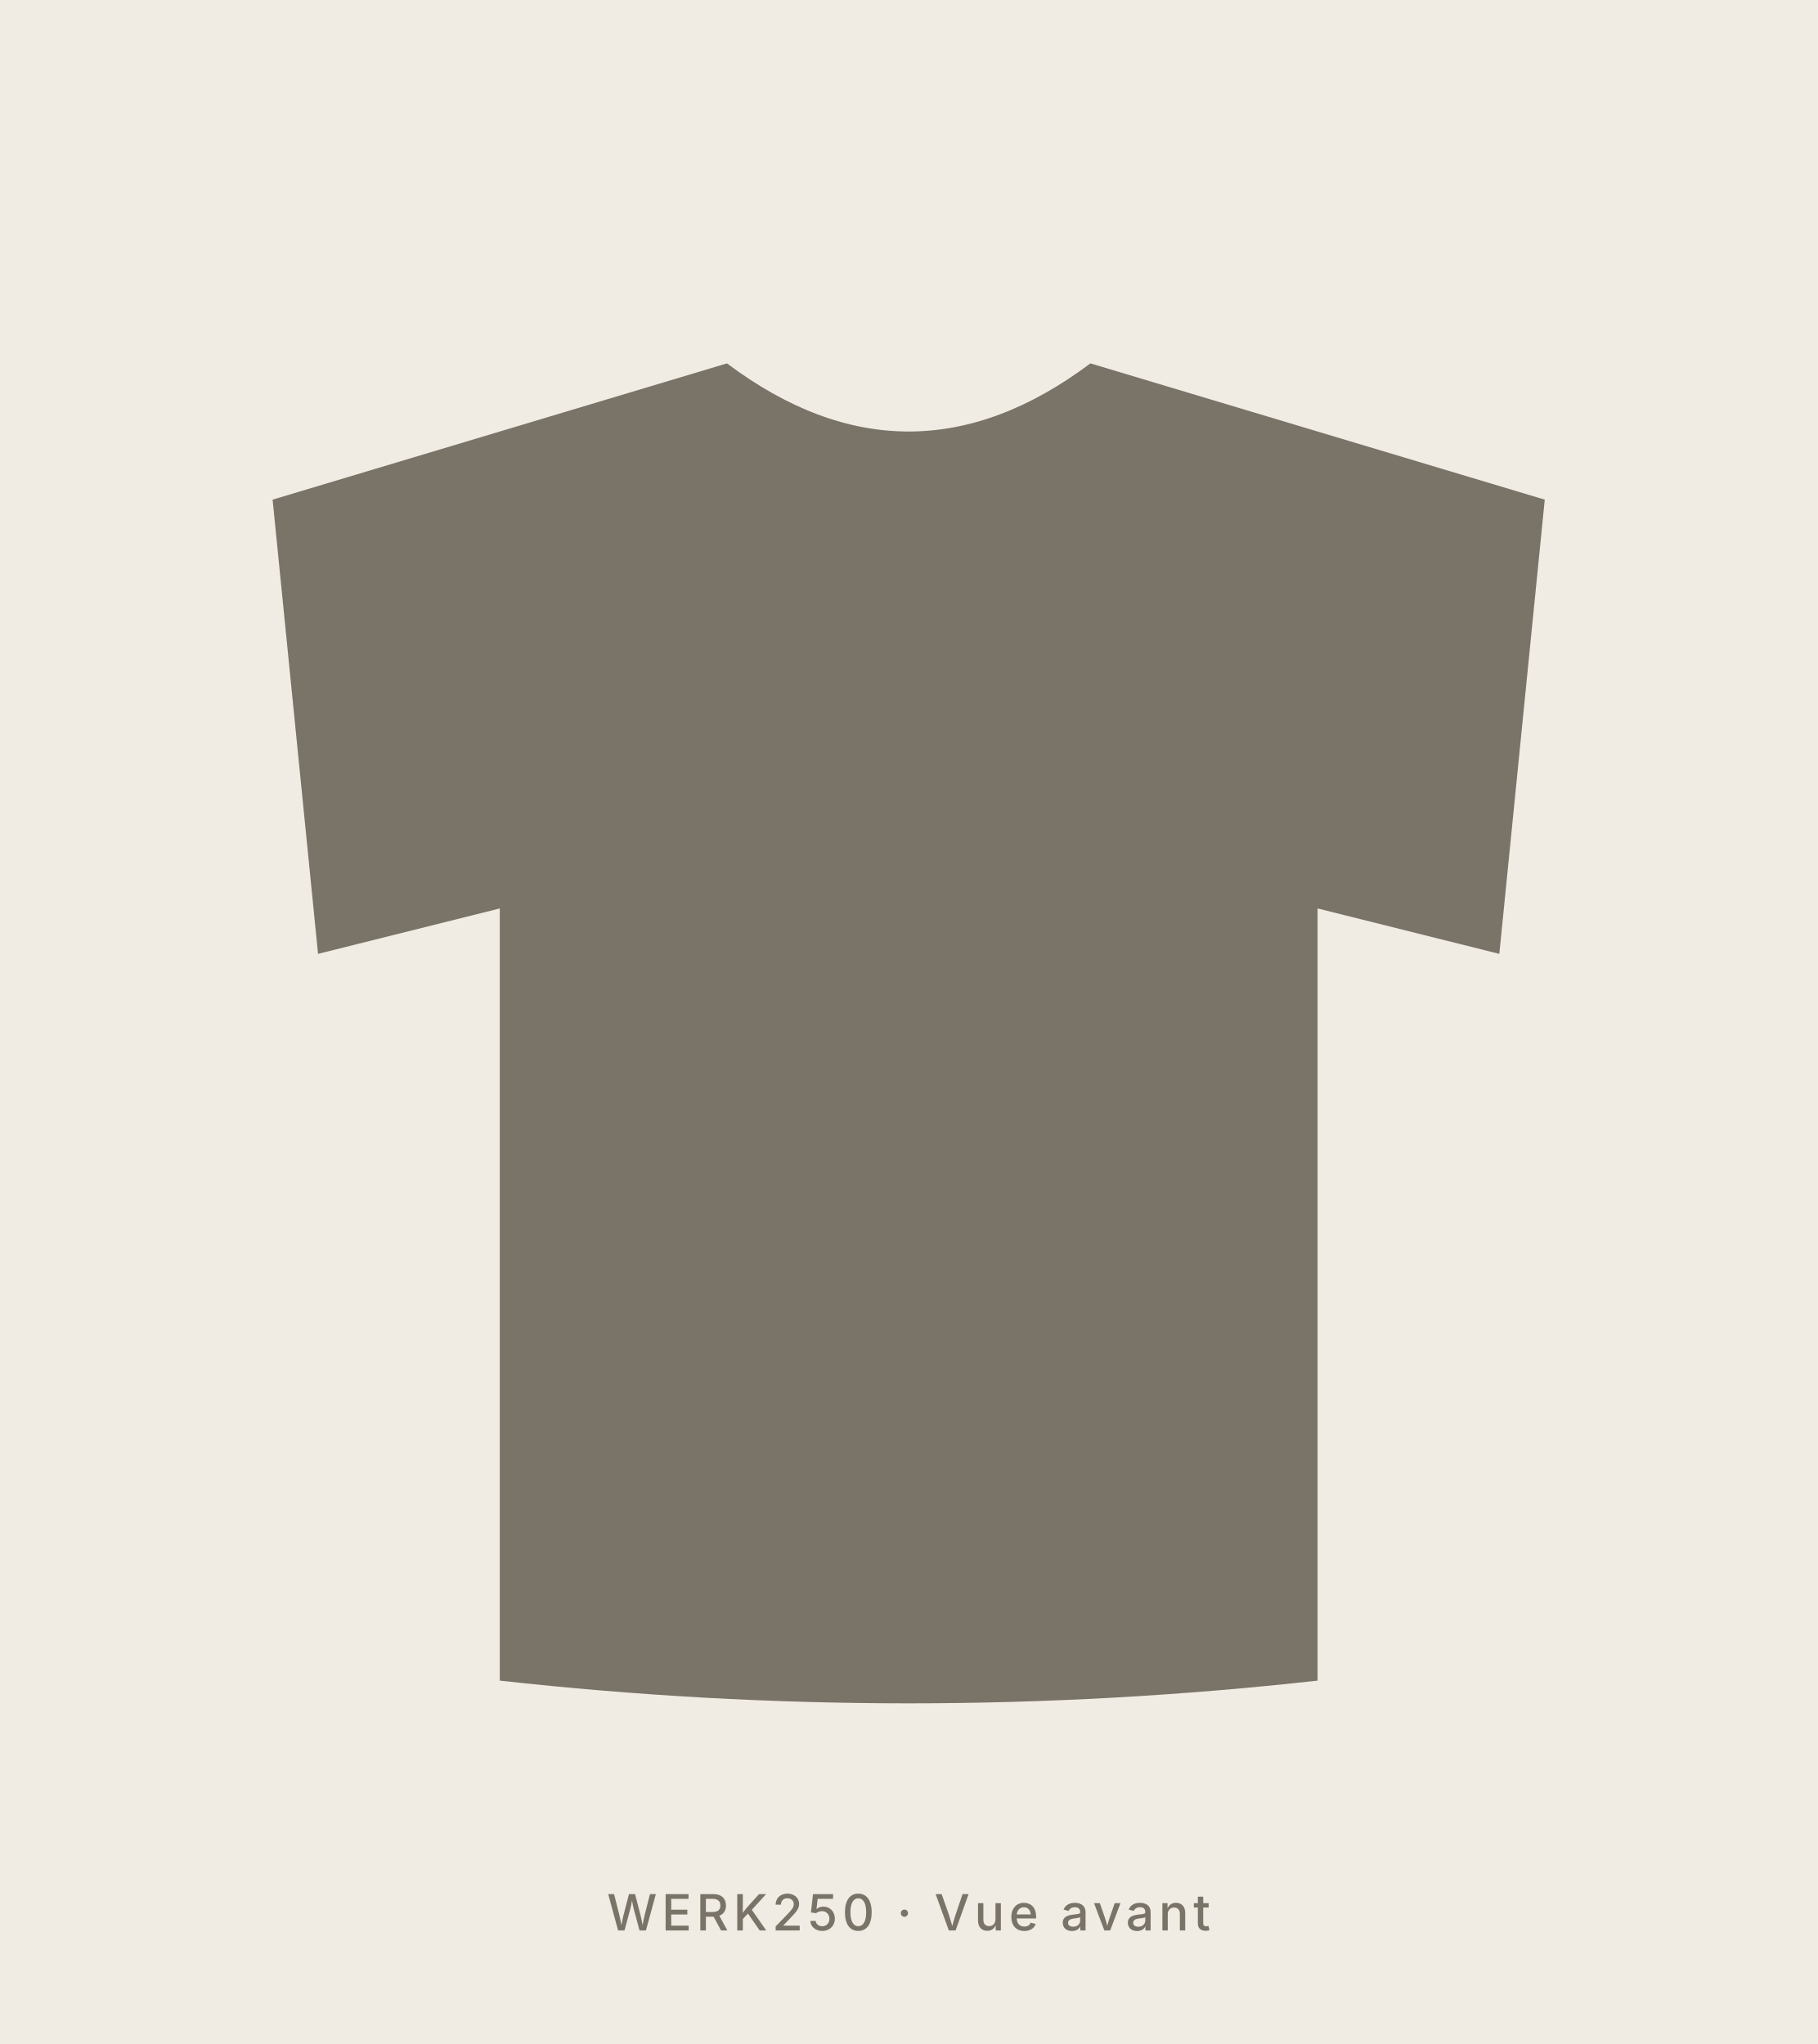
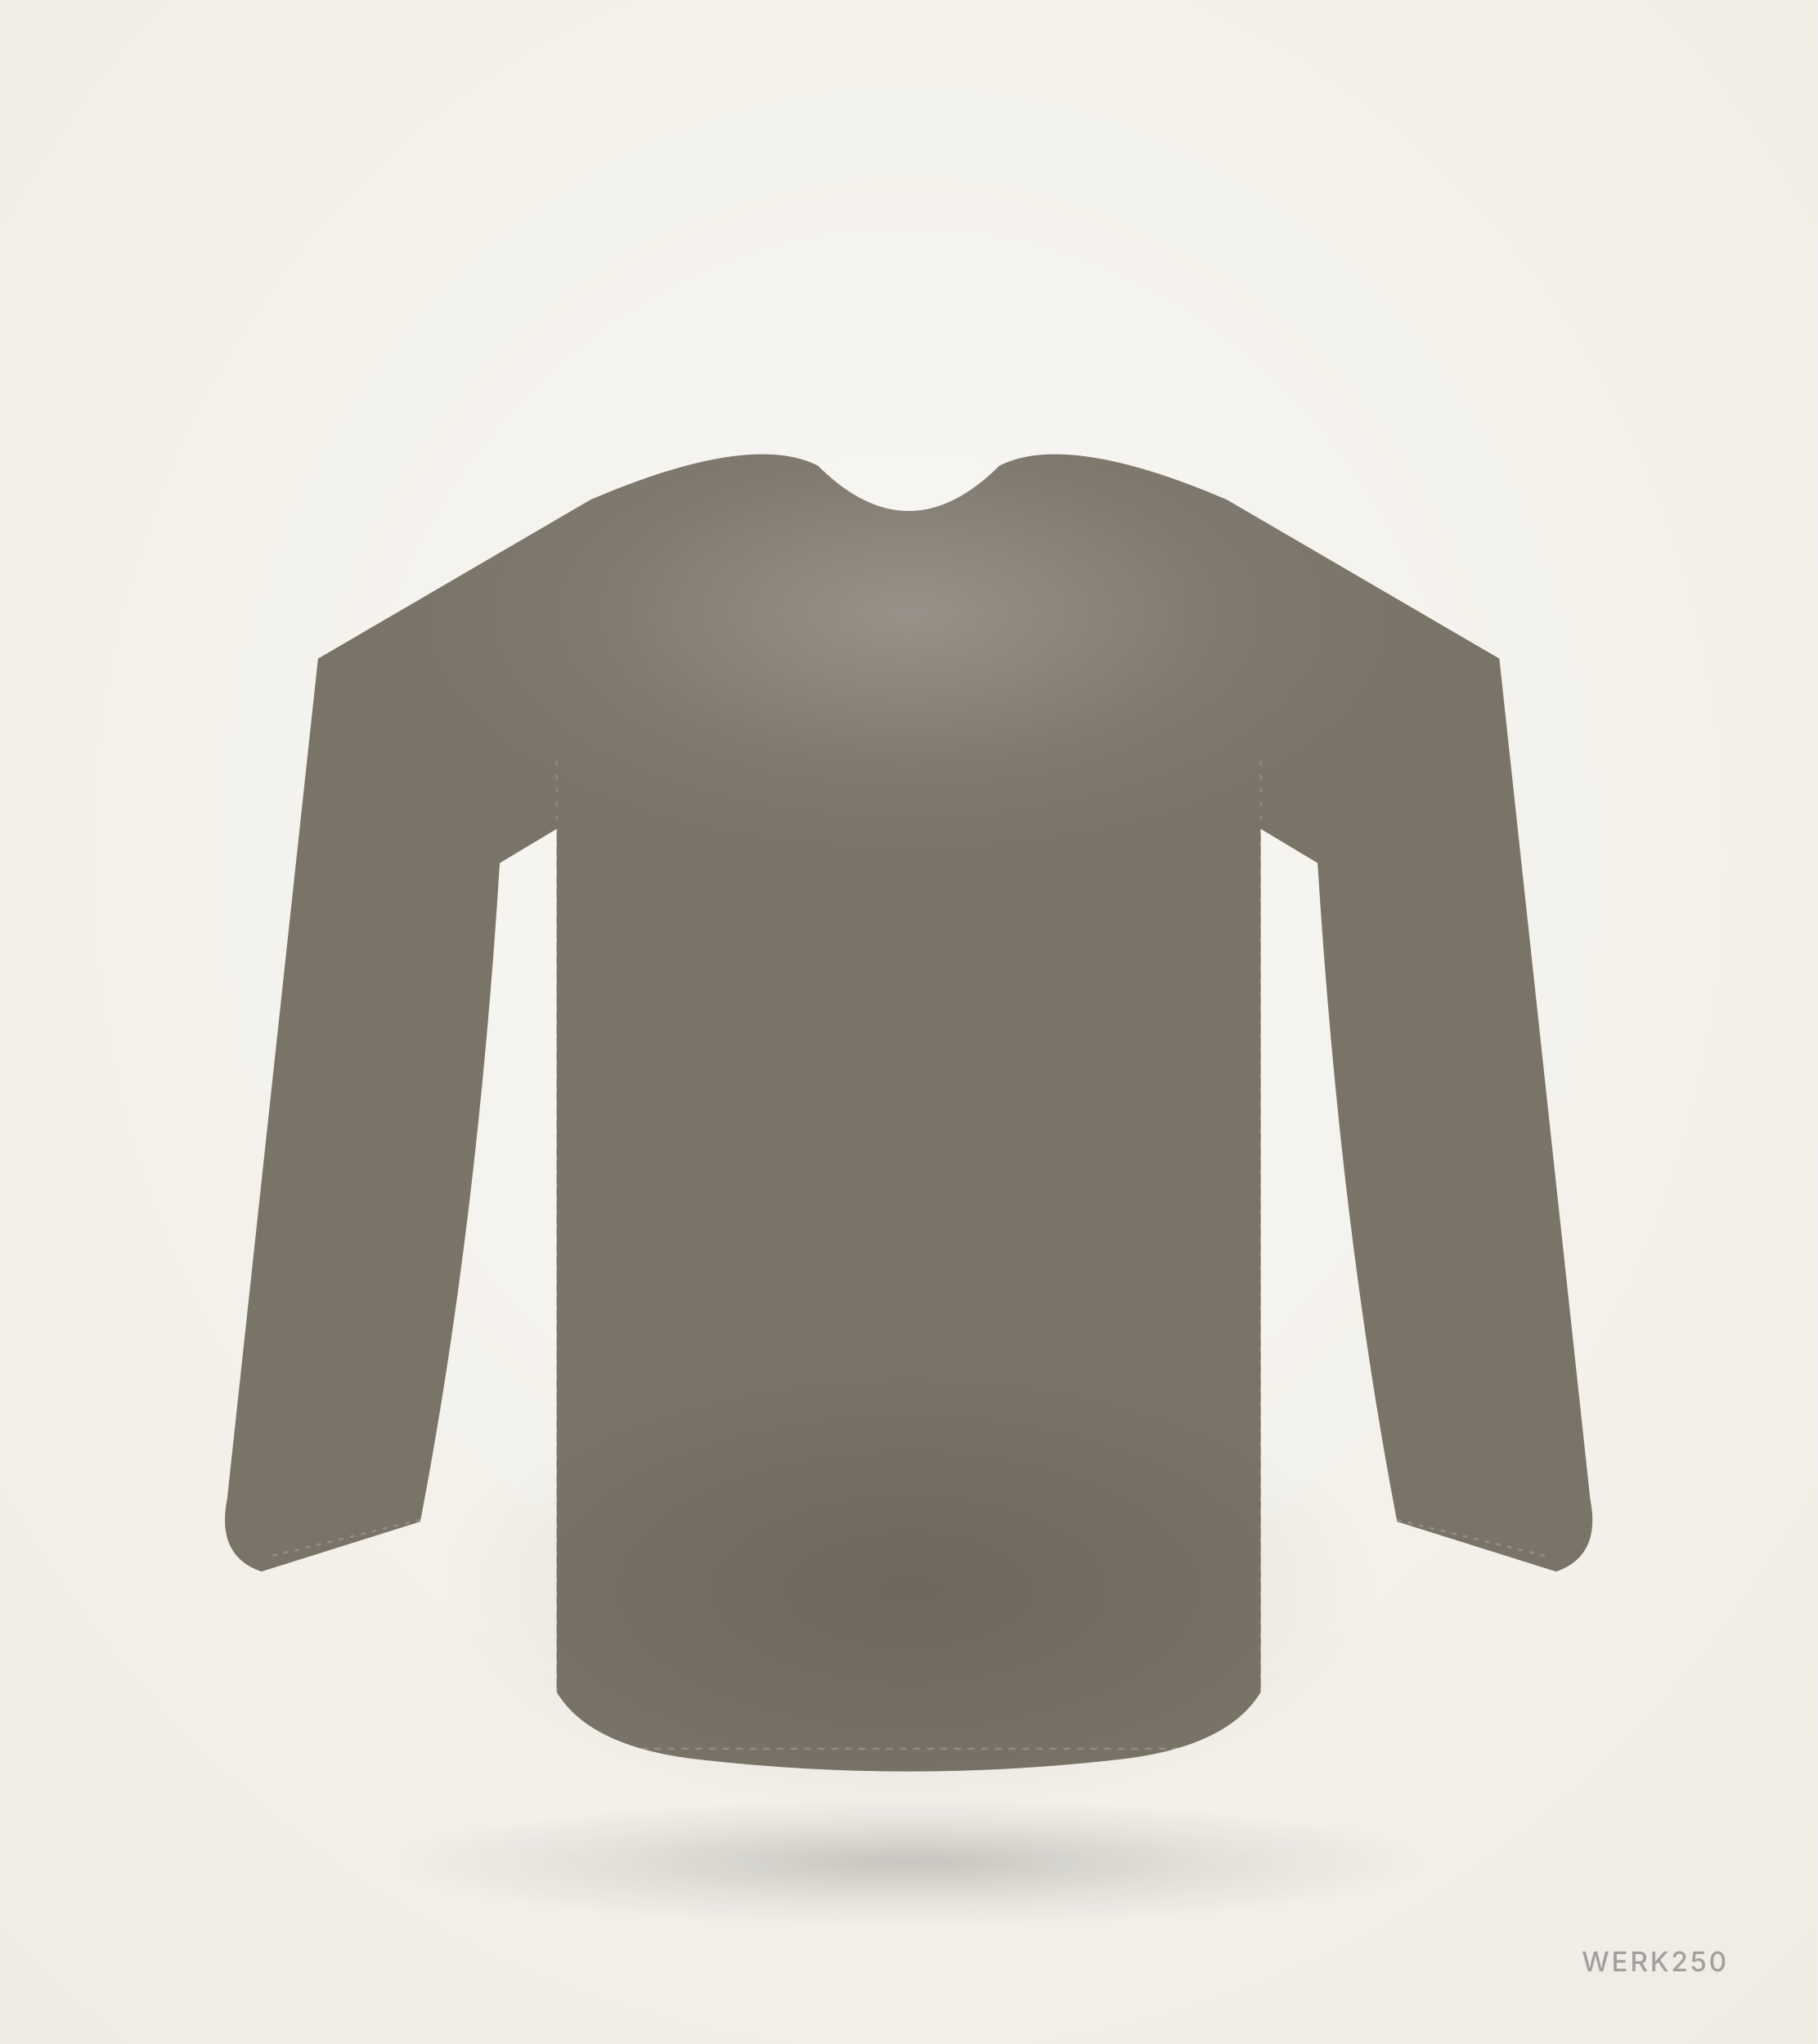
- <svg xmlns="http://www.w3.org/2000/svg" viewBox="0 0 800 900" width="800" height="900" role="img" aria-label="WERK250 Vue avant">
-   <rect width="800" height="900" fill="#F0ECE4" />
+ <svg xmlns="http://www.w3.org/2000/svg" viewBox="0 0 800 900" width="800" height="900" role="img" aria-label="WERK250 avant">
+   <defs>
+     <radialGradient id="bg-WERK250-f" cx="50%" cy="42%" r="75%">
+       <stop offset="0%" stop-color="#F8F7F3" />
+       <stop offset="100%" stop-color="#F0ECE4" />
+     </radialGradient>
+     <radialGradient id="hl-WERK250-f" cx="50%" cy="50%" r="50%">
+       <stop offset="0%" stop-color="#FFFFFF" stop-opacity="0.22" />
+       <stop offset="60%" stop-color="#FFFFFF" stop-opacity="0.05" />
+       <stop offset="100%" stop-color="#FFFFFF" stop-opacity="0" />
+     </radialGradient>
+     <radialGradient id="sh-WERK250-f" cx="50%" cy="50%" r="50%">
+       <stop offset="0%" stop-color="#000000" stop-opacity="0.10" />
+       <stop offset="100%" stop-color="#000000" stop-opacity="0" />
+     </radialGradient>
+     <radialGradient id="gnd-WERK250-f" cx="50%" cy="50%" r="50%">
+       <stop offset="0%" stop-color="#000000" stop-opacity="0.18" />
+       <stop offset="60%" stop-color="#000000" stop-opacity="0.06" />
+       <stop offset="100%" stop-color="#000000" stop-opacity="0" />
+     </radialGradient>
+   </defs>
+   <rect width="800" height="900" fill="url(#bg-WERK250-f)" />
+   <ellipse cx="400" cy="820" rx="226.8" ry="28" fill="url(#gnd-WERK250-f)" />
  <g>
-     <path d="M120 220 L320 160 Q400 220 480 160 L680 220 L660 420 L580 400 L580 740 Q400 760 220 740 L220 400 L140 420 Z" fill="#7A7368" stroke="none" stroke-width="3" />
+     <path d="M 260 220 Q 330 190 360 205 Q 400 245 440 205 Q 470 190 540 220 L 660 290 L 700 660 Q 705 685 685 692 L 615 670 Q 590 540 580 380 L 555 365 L 555 745 Q 540 770 490 775 Q 400 785 310 775 Q 260 770 245 745 L 245 365 L 220 380 Q 210 540 185 670 L 115 692 Q 95 685 100 660 L 140 290 Z" fill="#7A7368" stroke="none" stroke-width="0" stroke-linejoin="round" />
+     <ellipse cx="400" cy="270" rx="226.8" ry="110" fill="url(#hl-WERK250-f)" />
+     <ellipse cx="400" cy="700" rx="205.2" ry="100" fill="url(#sh-WERK250-f)" />
+     <line x1="270" y1="770" x2="530" y2="770" stroke="#FFFFFF" stroke-width="1" stroke-opacity="0.18" stroke-dasharray="3 3" />
+     <line x1="245" y1="335" x2="245" y2="758" stroke="#FFFFFF" stroke-width="1" stroke-opacity="0.144" stroke-dasharray="2 4" />
+     <line x1="555" y1="335" x2="555" y2="758" stroke="#FFFFFF" stroke-width="1" stroke-opacity="0.144" stroke-dasharray="2 4" />
+     <line x1="120" y1="685" x2="190" y2="668" stroke="#FFFFFF" stroke-opacity="0.18" stroke-width="1" stroke-dasharray="2 3" />
+     <line x1="610" y1="668" x2="680" y2="685" stroke="#FFFFFF" stroke-opacity="0.18" stroke-width="1" stroke-dasharray="2 3" />
  </g>
-   <text x="400" y="850" text-anchor="middle" font-family="Inter,system-ui,sans-serif" font-size="22" font-weight="500" fill="#7A7368" letter-spacing="2">WERK250 · Vue avant</text>
+   <text x="760" y="868" text-anchor="end" font-family="Inter,system-ui,sans-serif" font-size="12" font-weight="500" fill="#2A2D33" fill-opacity="0.4" letter-spacing="1">WERK250</text>
</svg>
